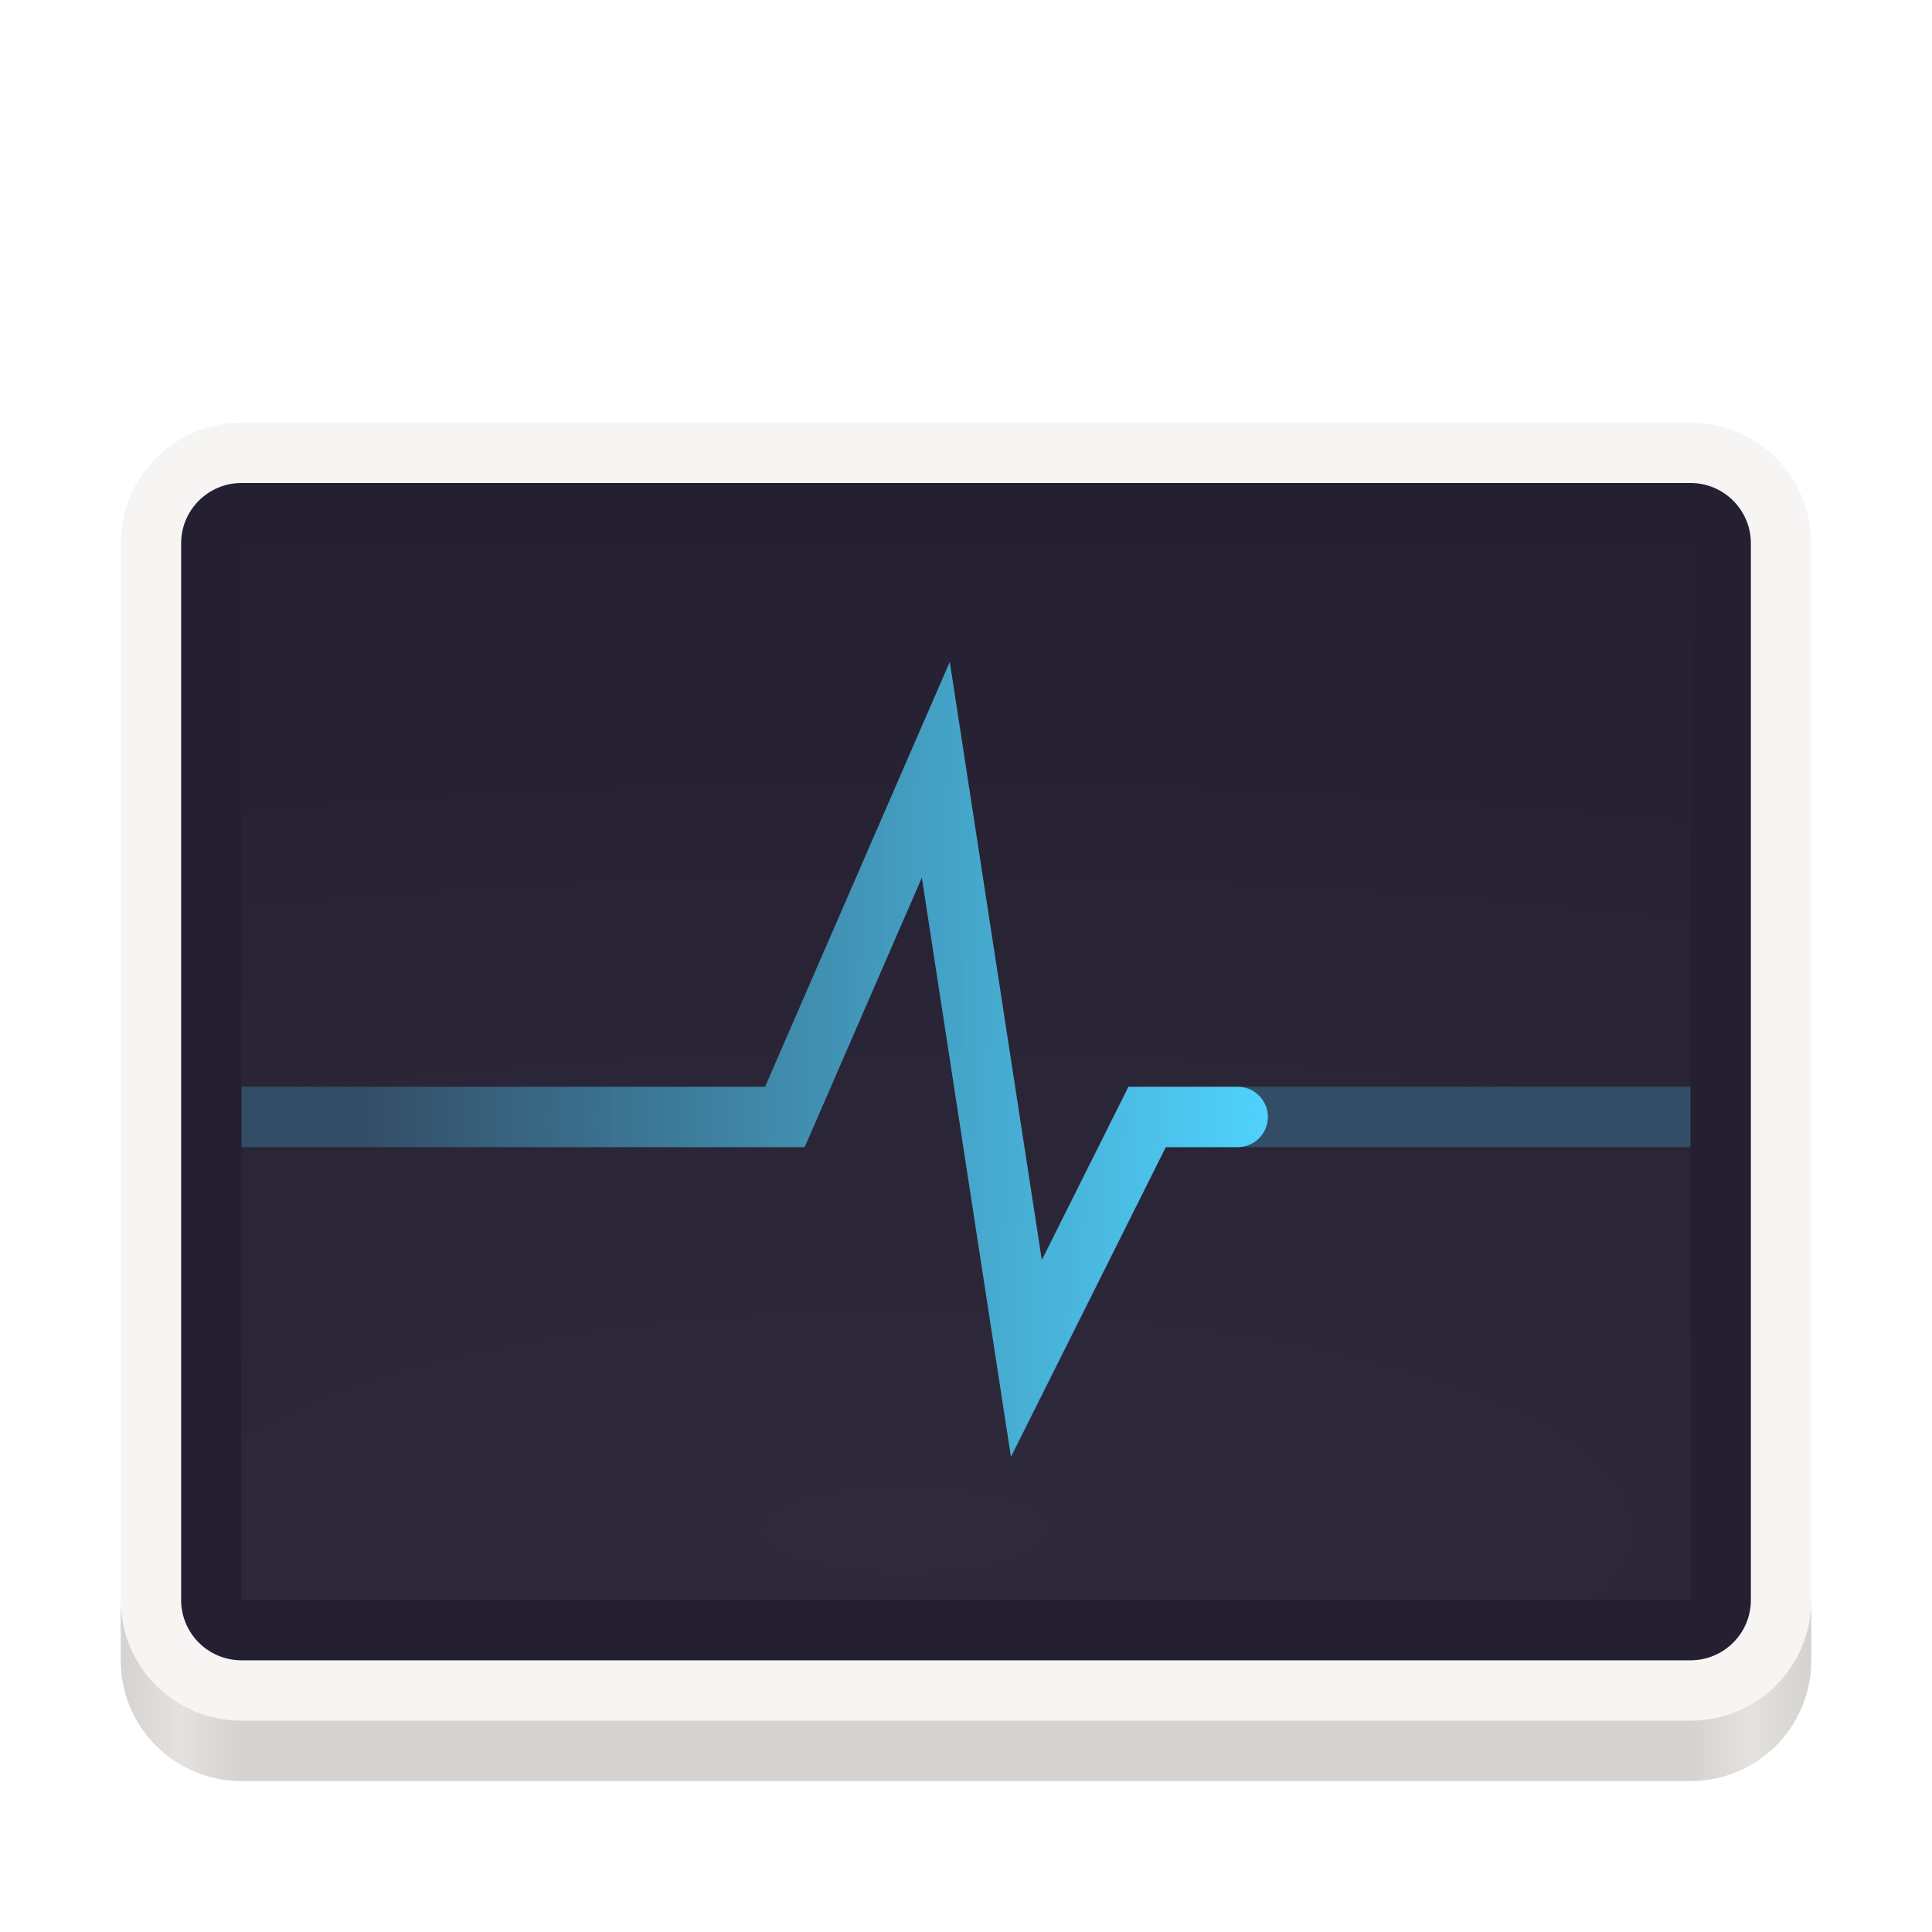
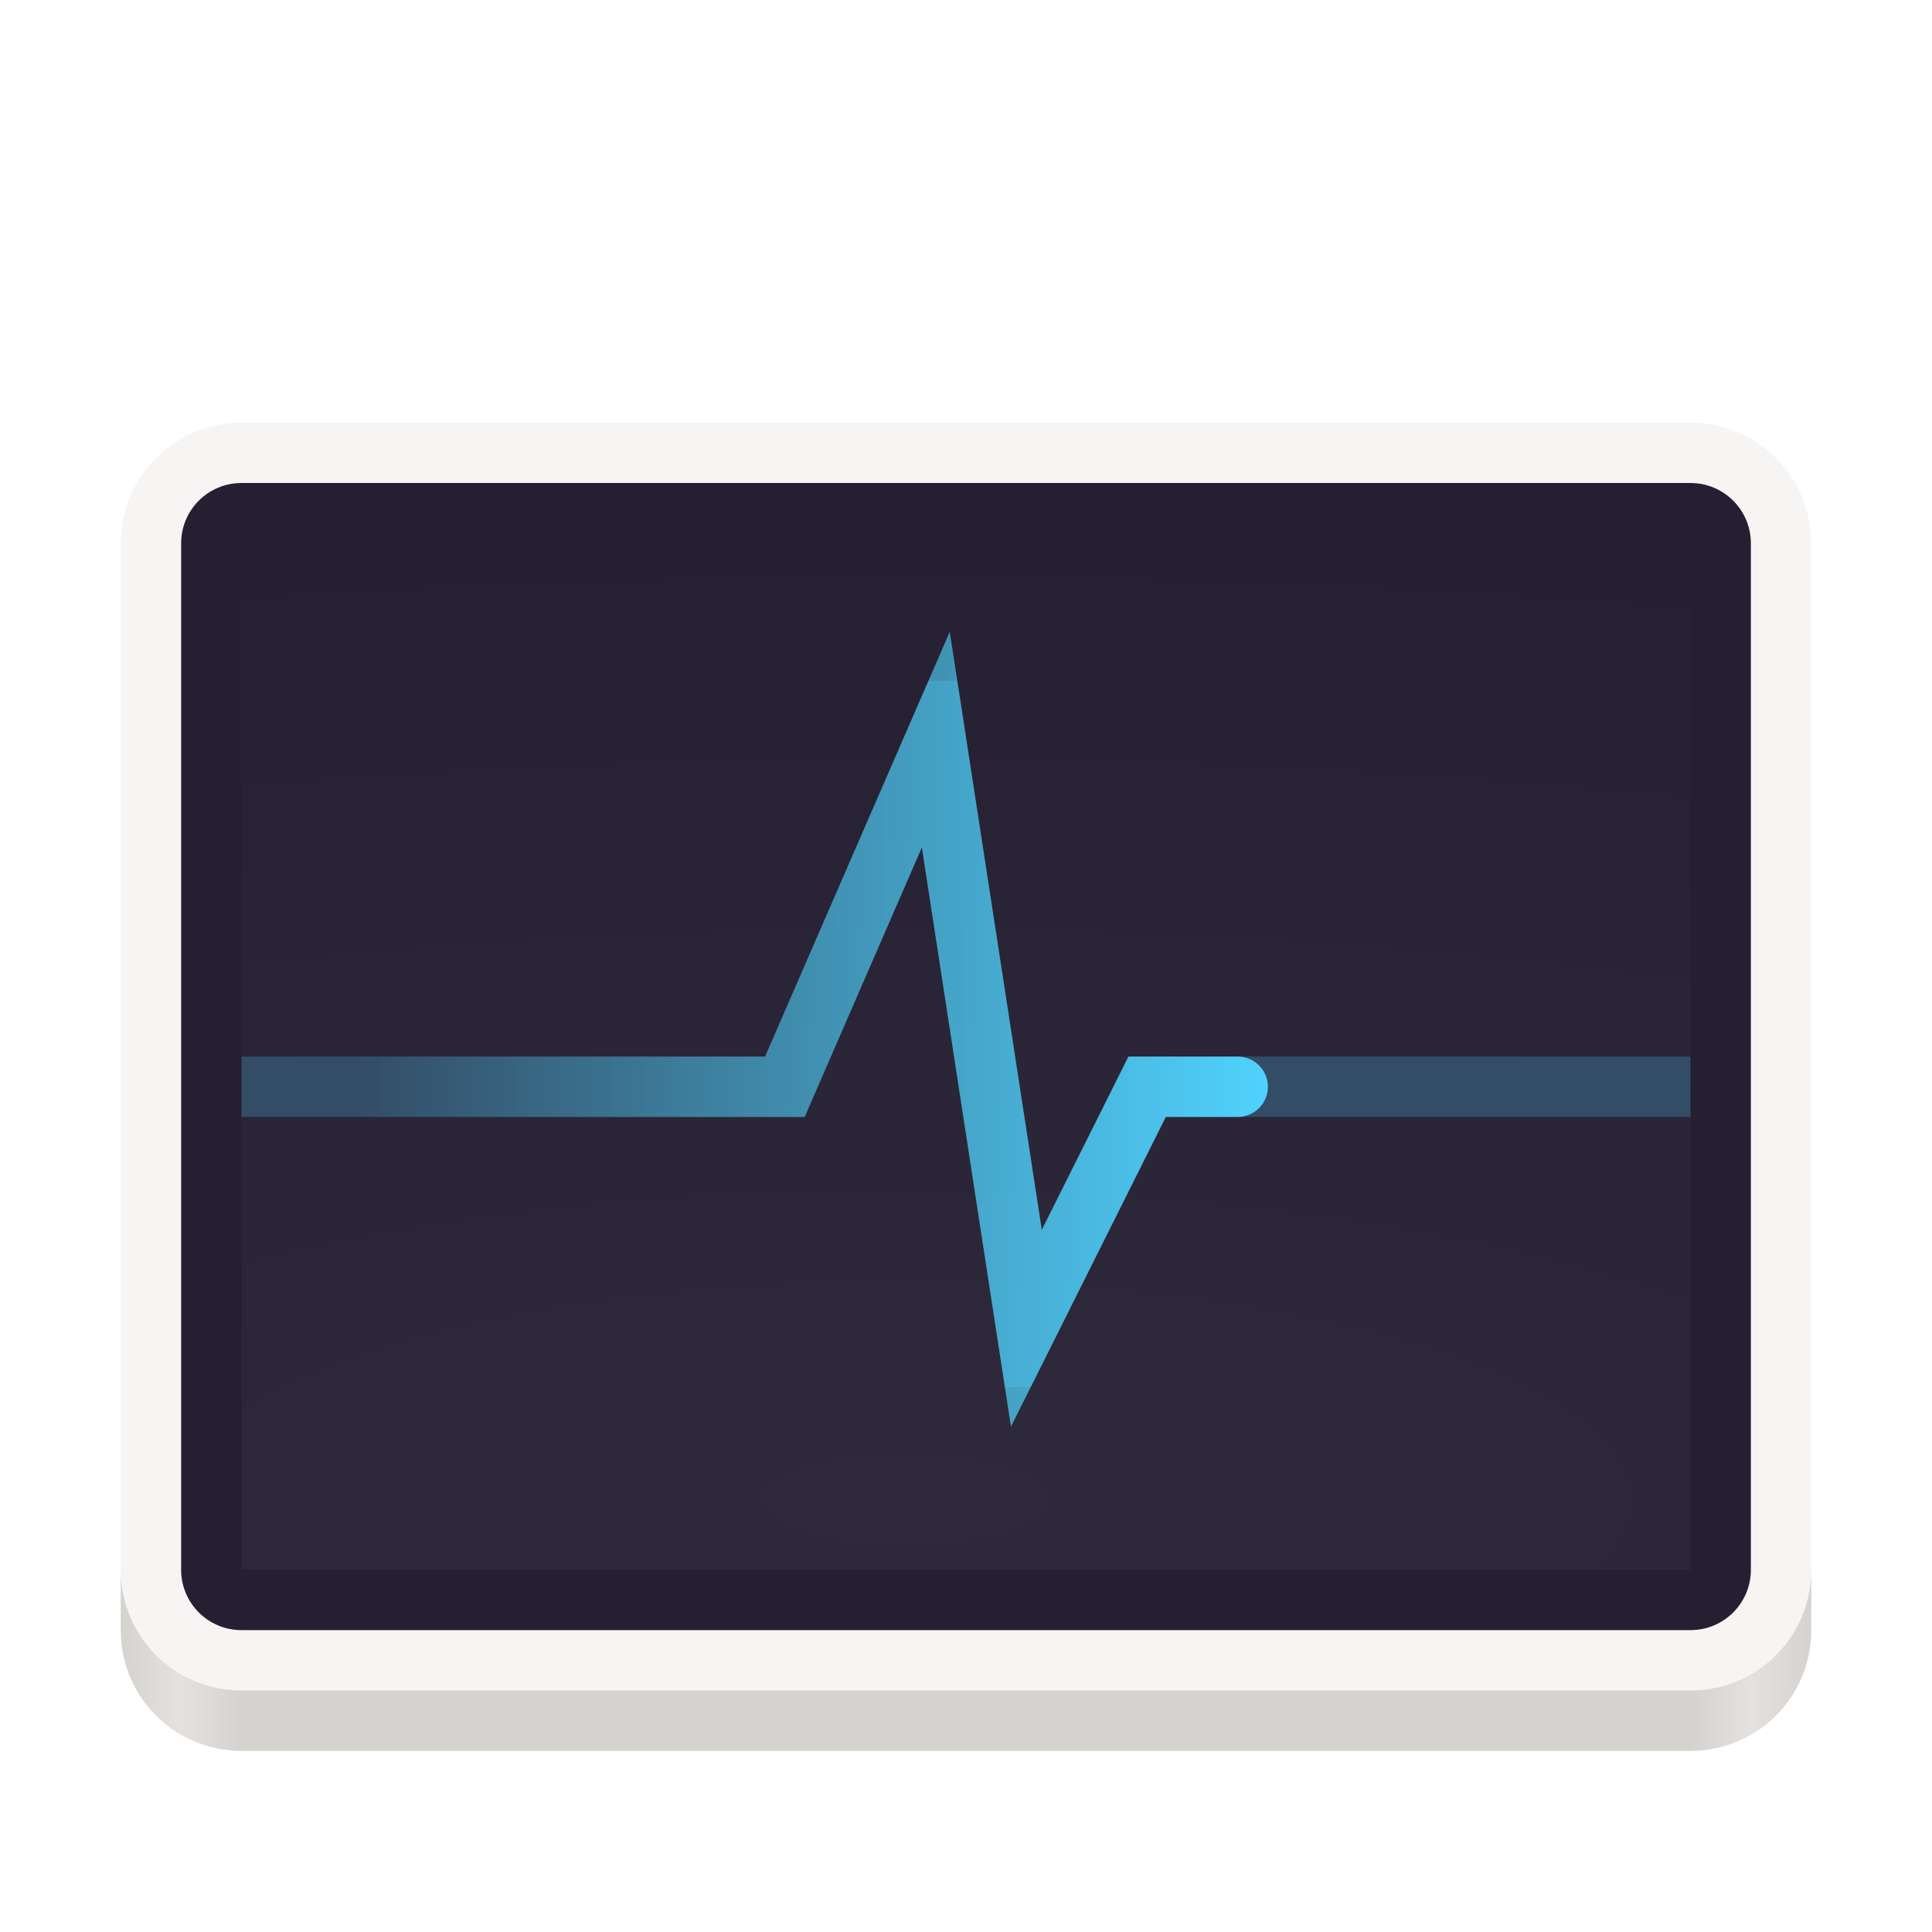
- <svg xmlns="http://www.w3.org/2000/svg" xmlns:xlink="http://www.w3.org/1999/xlink" width="128" height="128" id="svg11300" version="1.0" style="display:inline;enable-background:new" viewBox="0 0 128 128">
-   <defs id="defs3">
-     <linearGradient y2="236" x2="96" y1="236" x1="32" gradientTransform="translate(604.8168,170.5864)" gradientUnits="userSpaceOnUse" id="linearGradient1099" xlink:href="#linearGradient1036" />
-     <linearGradient id="linearGradient1036">
-       <stop id="stop1032" offset="0" style="stop-color:#d5d3cf;stop-opacity:1;" />
-       <stop id="stop1034" offset="1" style="stop-color:#f6f5f4;stop-opacity:1" />
-     </linearGradient>
-     <radialGradient r="32" fy="-76" fx="-244" cy="-76" cx="-244" gradientTransform="matrix(0.8833333,0,0,0.8833333,-460.3502,463.1197)" gradientUnits="userSpaceOnUse" id="radialGradient1103" xlink:href="#linearGradient1069" />
-     <linearGradient id="linearGradient1069">
-       <stop id="stop1065" offset="0" style="stop-color:#d5d3cf;stop-opacity:1" />
-       <stop id="stop1067-1" offset="1" style="stop-color:#949390;stop-opacity:1" />
-     </linearGradient>
-     <linearGradient gradientUnits="userSpaceOnUse" y2="232" x2="64" y1="262.5" x1="64" id="linearGradient1027" xlink:href="#linearGradient1025" gradientTransform="translate(-470.5864,432.8168)" />
-     <linearGradient id="linearGradient1025">
-       <stop id="stop1021" offset="0" style="stop-color:#9a9996;stop-opacity:1" />
-       <stop id="stop1023" offset="1" style="stop-color:#77767b;stop-opacity:1" />
-     </linearGradient>
-     <linearGradient xlink:href="#linearGradient1076" id="linearGradient1444-2-3" gradientUnits="userSpaceOnUse" gradientTransform="matrix(0.25,0,0,0.25,-186.0556,97.70216)" x1="120" y1="619.964" x2="568" y2="619.964" />
-     <linearGradient id="linearGradient1076">
-       <stop style="stop-color:#d5d3cf;stop-opacity:1" offset="0" id="stop1064" />
-       <stop id="stop1066" offset="0.036" style="stop-color:#e4e1de;stop-opacity:1" />
-       <stop style="stop-color:#d5d3cf;stop-opacity:1" offset="0.071" id="stop1068" />
-       <stop id="stop1070" offset="0.929" style="stop-color:#d5d3cf;stop-opacity:1" />
-       <stop style="stop-color:#e4e1de;stop-opacity:1" offset="0.964" id="stop1072" />
-       <stop style="stop-color:#d5d3cf;stop-opacity:1" offset="1" id="stop1074" />
-     </linearGradient>
-     <linearGradient xlink:href="#linearGradient1104" id="linearGradient1106" x1="344" y1="33.559" x2="104" y2="33.559" gradientUnits="userSpaceOnUse" gradientTransform="matrix(0.25,0,0,0.25,-166.0556,213.6931)" />
-     <linearGradient id="linearGradient1104">
-       <stop style="stop-color:#4fd2fd;stop-opacity:1" offset="0" id="stop1100" />
-       <stop style="stop-color:#4fd2fd;stop-opacity:0" offset="1" id="stop1102" />
-     </linearGradient>
-     <radialGradient xlink:href="#linearGradient1020" id="radialGradient1030" cx="64" cy="194.19" fx="64" fy="194.19" r="44" gradientTransform="matrix(-4.727273,1.1058296e-6,-3.0301491e-7,-1.227273,198.4899,-10.36853)" gradientUnits="userSpaceOnUse" />
-     <linearGradient id="linearGradient1020">
-       <stop style="stop-color:#ffffff;stop-opacity:1;" offset="0" id="stop1016" />
-       <stop style="stop-color:#ffffff;stop-opacity:0.094" offset="1" id="stop1018" />
-     </linearGradient>
-     <radialGradient xlink:href="#linearGradient1020" id="radialGradient1030-8" cx="64" cy="194.19" fx="64" fy="194.19" r="44" gradientTransform="matrix(-4.727273,1.2901346e-6,-3.0301491e-7,-1.431818,490.5455,36.71204)" gradientUnits="userSpaceOnUse" />
-     <linearGradient xlink:href="#linearGradient1104" id="linearGradient1106-2" x1="344" y1="33.559" x2="104" y2="33.559" gradientUnits="userSpaceOnUse" gradientTransform="matrix(0.25,0,0,0.25,126,201)" />
-     <linearGradient xlink:href="#linearGradient1076" id="linearGradient1444-2-3-3" gradientUnits="userSpaceOnUse" gradientTransform="matrix(0.25,0,0,0.25,106,91.00903)" x1="120" y1="619.964" x2="568" y2="619.964" />
-   </defs>
-   <g id="layer1" style="display:inline" transform="translate(0,-172)">
-     <g id="layer2" style="display:none">
-       <text xml:space="preserve" style="font-style:normal;font-variant:normal;font-weight:normal;font-stretch:normal;font-size:5.333px;line-height:125%;font-family:Cantarell;-inkscape-font-specification:'Cantarell, Normal';text-align:start;writing-mode:lr-tb;text-anchor:start;display:inline;fill:#000000;fill-opacity:1;stroke:none;stroke-width:0.333;enable-background:new" x="-0.05" y="128.652" id="context">
-         <tspan id="tspan2716" x="-0.05" y="128.652" style="font-size:5.333px;stroke-width:0.333">apps</tspan>
-       </text>
-       <text id="text3021" y="137.234" x="-0.247" style="font-style:normal;font-variant:normal;font-weight:bold;font-stretch:normal;font-size:5.333px;line-height:125%;font-family:Cantarell;-inkscape-font-specification:'Cantarell, Bold';text-align:start;writing-mode:lr-tb;text-anchor:start;display:inline;fill:#000000;fill-opacity:1;stroke:none;stroke-width:0.333;enable-background:new" xml:space="preserve">
-         <tspan y="137.234" x="-0.247" id="tspan3023" style="font-size:5.333px;stroke-width:0.333">org.gnome.Usage</tspan>
-       </text>
-       <g style="display:inline;fill:#000000;enable-background:new" transform="matrix(7.991171,0,0,8.003641,-167.7909,-4846.078)" id="g12027" />
-       <rect style="display:inline;overflow:visible;visibility:visible;fill:#f0f0f0;fill-opacity:1;fill-rule:nonzero;stroke:none;stroke-width:0.5;marker:none;enable-background:accumulate" id="rect13805" width="128" height="128" x="9.2651362e-08" y="172" />
-       <g id="g883" style="fill:none;fill-opacity:0.251;stroke:#a579b3;stroke-opacity:1" transform="translate(-24,24)" />
-       <g id="g900" style="fill:none;fill-opacity:0.251;stroke:#a579b3;stroke-opacity:1" transform="translate(-24,24)" />
-       <rect y="172" x="160" height="16" width="16" id="rect859" style="display:inline;overflow:visible;visibility:visible;fill:#f0f0f0;fill-opacity:1;fill-rule:nonzero;stroke:none;stroke-width:0.5;marker:none;enable-background:accumulate" />
-       <text xml:space="preserve" style="font-style:normal;font-variant:normal;font-weight:bold;font-stretch:normal;font-size:4px;line-height:125%;font-family:Cantarell;-inkscape-font-specification:'Cantarell, Bold';text-align:start;writing-mode:lr-tb;text-anchor:start;display:inline;fill:#000000;fill-opacity:1;stroke:none;stroke-width:0.333;enable-background:new" x="0" y="164" id="text863">
-         <tspan style="font-size:4px;stroke-width:0.333" id="tspan861" x="0" y="164">Hicolor</tspan>
-       </text>
-       <text id="text867" y="164" x="160" style="font-style:normal;font-variant:normal;font-weight:bold;font-stretch:normal;font-size:4px;line-height:125%;font-family:Cantarell;-inkscape-font-specification:'Cantarell, Bold';text-align:start;writing-mode:lr-tb;text-anchor:start;display:inline;fill:#000000;fill-opacity:1;stroke:none;stroke-width:0.333;enable-background:new" xml:space="preserve">
-         <tspan y="164" x="160" id="tspan865" style="font-size:4px;stroke-width:0.333">Symbolic</tspan>
-       </text>
+ <svg xmlns="http://www.w3.org/2000/svg" height="128px" viewBox="0 0 128 128" width="128px">
+   <linearGradient id="a" gradientUnits="userSpaceOnUse" x1="8" x2="120" y1="104" y2="104">
+     <stop offset="0" stop-color="#d5d3cf" />
+     <stop offset="0.036" stop-color="#e4e1de" />
+     <stop offset="0.071" stop-color="#d5d3cf" />
+     <stop offset="0.929" stop-color="#d5d3cf" />
+     <stop offset="0.964" stop-color="#e4e1de" />
+     <stop offset="1" stop-color="#d5d3cf" />
+   </linearGradient>
+   <filter id="b" height="100%" width="100%" x="0%" y="0%">
+     <feColorMatrix in="SourceGraphic" type="matrix" values="0 0 0 0 1 0 0 0 0 1 0 0 0 0 1 0 0 0 1 0" />
+   </filter>
+   <mask id="c">
+     <g filter="url(#b)">
+       <rect fill-opacity="0.05" height="128" width="128" />
    </g>
-     <g id="layer3" style="display:none">
-       <circle cx="64" cy="236" r="59.504" id="circle2892" style="display:inline;opacity:0.1;vector-effect:none;fill:none;fill-opacity:1;stroke:#000000;stroke-width:0.99;stroke-linecap:butt;stroke-linejoin:miter;stroke-miterlimit:4;stroke-dasharray:0.99, 0.99;stroke-dashoffset:0;stroke-opacity:1;marker:none;marker-start:none;marker-mid:none;marker-end:none;paint-order:normal;enable-background:new" />
-       <rect ry="7.929" rx="8.701" y="180.495" x="20.495" height="111.01" width="87.01" id="rect2894" style="display:inline;opacity:0.1;vector-effect:none;fill:none;fill-opacity:1;stroke:#000000;stroke-width:0.99;stroke-linecap:butt;stroke-linejoin:miter;stroke-miterlimit:4;stroke-dasharray:0.99, 0.99;stroke-dashoffset:0;stroke-opacity:1;marker:none;marker-start:none;marker-mid:none;marker-end:none;paint-order:normal;enable-background:new" />
-       <rect ry="7.924" rx="7.924" y="184.495" x="12.495" height="103.01" width="103.01" id="rect2896" style="display:inline;opacity:0.1;vector-effect:none;fill:none;fill-opacity:1;stroke:#000000;stroke-width:0.99;stroke-linecap:butt;stroke-linejoin:miter;stroke-miterlimit:4;stroke-dasharray:0.99, 0.99;stroke-dashoffset:0;stroke-opacity:1;marker:none;marker-start:none;marker-mid:none;marker-end:none;paint-order:normal;enable-background:new" />
-       <rect ry="8.701" rx="7.929" y="200.495" x="8.495" height="87.01" width="111.01" id="rect2898" style="display:inline;opacity:0.1;vector-effect:none;fill:none;fill-opacity:1;stroke:#000000;stroke-width:0.99;stroke-linecap:butt;stroke-linejoin:miter;stroke-miterlimit:4;stroke-dasharray:0.99, 0.99;stroke-dashoffset:0;stroke-opacity:1;marker:none;marker-start:none;marker-mid:none;marker-end:none;paint-order:normal;enable-background:new" />
-       <path id="path2900" d="M 2.6203015e-5,289 H 128" style="display:inline;fill:none;stroke:#62a0ea;stroke-width:2;stroke-linecap:butt;stroke-linejoin:miter;stroke-miterlimit:4;stroke-dasharray:none;stroke-opacity:1;enable-background:new" />
+   </mask>
+   <radialGradient id="d" cx="64" cy="194.19" gradientTransform="matrix(-4.727273 -0.00000129 -0.0000003 1.431818 370.5455 -162.712)" gradientUnits="userSpaceOnUse" r="44">
+     <stop offset="0" stop-color="#ffffff" />
+     <stop offset="1" stop-color="#ffffff" stop-opacity="0.094" />
+   </radialGradient>
+   <clipPath id="e">
+     <rect height="152" width="192" />
+   </clipPath>
+   <mask id="f">
+     <g filter="url(#b)">
+       <rect fill-opacity="0.02" height="128" width="128" />
    </g>
-     <g id="layer9" style="display:inline">
-       <g id="g1309" transform="translate(-128,32)">
-         <rect style="display:inline;opacity:1;vector-effect:none;fill:#f6f5f4;fill-opacity:1;stroke:none;stroke-width:0.011px;stroke-linecap:butt;stroke-linejoin:miter;stroke-miterlimit:4;stroke-dasharray:none;stroke-dashoffset:0;stroke-opacity:1;marker:none;marker-start:none;marker-mid:none;marker-end:none;paint-order:normal;enable-background:new" id="rect929-36-9-9" width="112" height="88" x="136" y="168" rx="8" ry="8" />
-         <rect rx="4" style="display:inline;opacity:1;vector-effect:none;fill:#241f31;fill-opacity:1;stroke:none;stroke-width:0.011px;stroke-linecap:butt;stroke-linejoin:miter;stroke-miterlimit:4;stroke-dasharray:none;stroke-dashoffset:0;stroke-opacity:1;marker:none;marker-start:none;marker-mid:none;marker-end:none;paint-order:normal;enable-background:new" id="rect946-0-7-4" width="104" height="78" x="140" y="172" ry="4" />
-         <path style="display:inline;opacity:1;vector-effect:none;fill:url(#linearGradient1444-2-3-3);fill-opacity:1;stroke:none;stroke-width:0.011px;stroke-linecap:butt;stroke-linejoin:miter;stroke-miterlimit:4;stroke-dasharray:none;stroke-dashoffset:0;stroke-opacity:1;marker:none;marker-start:none;marker-mid:none;marker-end:none;paint-order:normal;enable-background:new" d="m 136,246 v 4 c 0,4.432 3.568,8 8,8 h 96 c 4.432,0 8,-3.568 8,-8 v -4 c 0,4.432 -3.568,8 -8,8 h -96 c -4.432,0 -8,-3.568 -8,-8 z" id="rect929-3-6-3-9" />
-         <rect y="-246" x="144" height="70" width="96" id="rect968-2" style="display:inline;opacity:0.05;vector-effect:none;fill:url(#radialGradient1030-8);fill-opacity:1;stroke:none;stroke-width:0.011px;stroke-linecap:butt;stroke-linejoin:miter;stroke-miterlimit:4;stroke-dasharray:none;stroke-dashoffset:0;stroke-opacity:1;marker:none;marker-start:none;marker-mid:none;marker-end:none;paint-order:normal;enable-background:new" transform="scale(1,-1)" />
-         <path id="path1092-6-1-3-7-5-5" style="display:inline;opacity:0.236;fill:none;stroke:#4fd2fd;stroke-width:4;stroke-linecap:butt;stroke-linejoin:miter;stroke-miterlimit:10;stroke-dasharray:none;stroke-opacity:1;enable-background:new" d="m 144,214 h 36 l 10,-23 6,39 8,-16 h 36" />
-         <path id="path1092-6-1-3-7-5-1-0" style="display:inline;opacity:1;fill:none;stroke:url(#linearGradient1106-2);stroke-width:4;stroke-linecap:round;stroke-linejoin:miter;stroke-miterlimit:10;stroke-dasharray:none;stroke-opacity:1;enable-background:new" d="m 144,214 h 36 l 10,-23 6,39 8,-16 h 6" />
-       </g>
-       <g style="display:inline;enable-background:new" id="g1202" transform="translate(-55.94439,25.30687)">
-         <rect ry="8" rx="8" y="184.693" x="-156.056" height="78" width="112" id="rect929-36-9" style="display:inline;opacity:1;vector-effect:none;fill:#f6f5f4;fill-opacity:1;stroke:none;stroke-width:0.011px;stroke-linecap:butt;stroke-linejoin:miter;stroke-miterlimit:4;stroke-dasharray:none;stroke-dashoffset:0;stroke-opacity:1;marker:none;marker-start:none;marker-mid:none;marker-end:none;paint-order:normal;enable-background:new" />
-         <rect ry="4" y="188.693" x="-152.056" height="68" width="104" id="rect946-0-7" style="display:inline;opacity:1;vector-effect:none;fill:#241f31;fill-opacity:1;stroke:none;stroke-width:0.011px;stroke-linecap:butt;stroke-linejoin:miter;stroke-miterlimit:4;stroke-dasharray:none;stroke-dashoffset:0;stroke-opacity:1;marker:none;marker-start:none;marker-mid:none;marker-end:none;paint-order:normal;enable-background:new" rx="4" />
-         <path id="rect929-3-6-3" d="m -156.056,252.693 v 4 c 0,4.432 3.568,8 8,8 h 96 c 4.432,0 8,-3.568 8,-8 v -4 c 0,4.432 -3.568,8 -8,8 h -96 c -4.432,0 -8,-3.568 -8,-8 z" style="display:inline;opacity:1;vector-effect:none;fill:url(#linearGradient1444-2-3);fill-opacity:1;stroke:none;stroke-width:0.011px;stroke-linecap:butt;stroke-linejoin:miter;stroke-miterlimit:4;stroke-dasharray:none;stroke-dashoffset:0;stroke-opacity:1;marker:none;marker-start:none;marker-mid:none;marker-end:none;paint-order:normal;enable-background:new" />
-         <path d="m -148.056,226.693 h 40 l 8,-20 4,32 8,-12 h 36" style="display:inline;opacity:0.236;fill:none;stroke:#4fd2fd;stroke-width:4;stroke-linecap:butt;stroke-linejoin:miter;stroke-miterlimit:10;stroke-dasharray:none;stroke-opacity:1;enable-background:new" id="path1092-6-1-3-7-5" />
-         <path d="m -148.056,226.693 h 40 l 8,-20 4,32 8,-12 h 6" style="display:inline;opacity:1;fill:none;stroke:url(#linearGradient1106);stroke-width:4;stroke-linecap:round;stroke-linejoin:miter;stroke-miterlimit:10;stroke-dasharray:none;stroke-opacity:1;enable-background:new" id="path1092-6-1-3-7-5-1" />
-         <rect transform="scale(1,-1)" style="display:inline;opacity:0.05;vector-effect:none;fill:url(#radialGradient1030);fill-opacity:1;stroke:none;stroke-width:0.011px;stroke-linecap:butt;stroke-linejoin:miter;stroke-miterlimit:4;stroke-dasharray:none;stroke-dashoffset:0;stroke-opacity:1;marker:none;marker-start:none;marker-mid:none;marker-end:none;paint-order:normal;enable-background:new" id="rect968" width="96" height="60" x="-148.056" y="-252.693" />
-       </g>
+   </mask>
+   <clipPath id="g">
+     <rect height="152" width="192" />
+   </clipPath>
+   <mask id="h">
+     <g filter="url(#b)">
+       <rect fill-opacity="0.236" height="128" width="128" />
    </g>
+   </mask>
+   <clipPath id="i">
+     <rect height="152" width="192" />
+   </clipPath>
+   <linearGradient id="j" gradientUnits="userSpaceOnUse" x1="84" x2="24" y1="239.39" y2="239.39">
+     <stop offset="0" stop-color="#4fd2fd" />
+     <stop offset="1" stop-color="#4fd2fd" stop-opacity="0" />
+   </linearGradient>
+   <path d="m 16 28 h 96 c 4.418 0 8 3.582 8 8 v 70 c 0 4.418 -3.582 8 -8 8 h -96 c -4.418 0 -8 -3.582 -8 -8 v -70 c 0 -4.418 3.582 -8 8 -8 z m 0 0" fill="#f6f5f4" />
+   <path d="m 16 32 h 96 c 2.211 0 4 1.789 4 4 v 68 c 0 2.211 -1.789 4 -4 4 h -96 c -2.211 0 -4 -1.789 -4 -4 v -68 c 0 -2.211 1.789 -4 4 -4 z m 0 0" fill="#241f31" />
+   <path d="m 8 104 v 4 c 0 4.434 3.566 8 8 8 h 96 c 4.434 0 8 -3.566 8 -8 v -4 c 0 4.434 -3.566 8 -8 8 h -96 c -4.434 0 -8 -3.566 -8 -8 z m 0 0" fill="url(#a)" />
+   <g clip-path="url(#e)" mask="url(#c)" transform="matrix(1 0 0 1 -8 -16)">
+     <path d="m 24 120 h 96 v -68 h -96 z m 0 0" fill="url(#d)" />
  </g>
+   <g clip-path="url(#g)" mask="url(#f)" transform="matrix(1 0 0 1 -8 -16)">
+     <path d="m 184 16 h -16 v 16 h 16 z m 0 0" fill="#2e3436" />
+   </g>
+   <g clip-path="url(#i)" mask="url(#h)" transform="matrix(1 0 0 1 -8 -16)">
+     <path d="m 16 244 h 36 l 10 -23 l 6 39 l 8 -16 h 36" fill="none" stroke="#4fd2fd" stroke-miterlimit="10" stroke-width="4" transform="matrix(1 0 0 1 8 -156)" />
+   </g>
+   <path d="m 16 244 h 36 l 10 -23 l 6 39 l 8 -16 h 6" fill="none" stroke="url(#j)" stroke-linecap="round" stroke-miterlimit="10" stroke-width="4" transform="matrix(1 0 0 1 0 -172)" />
</svg>
